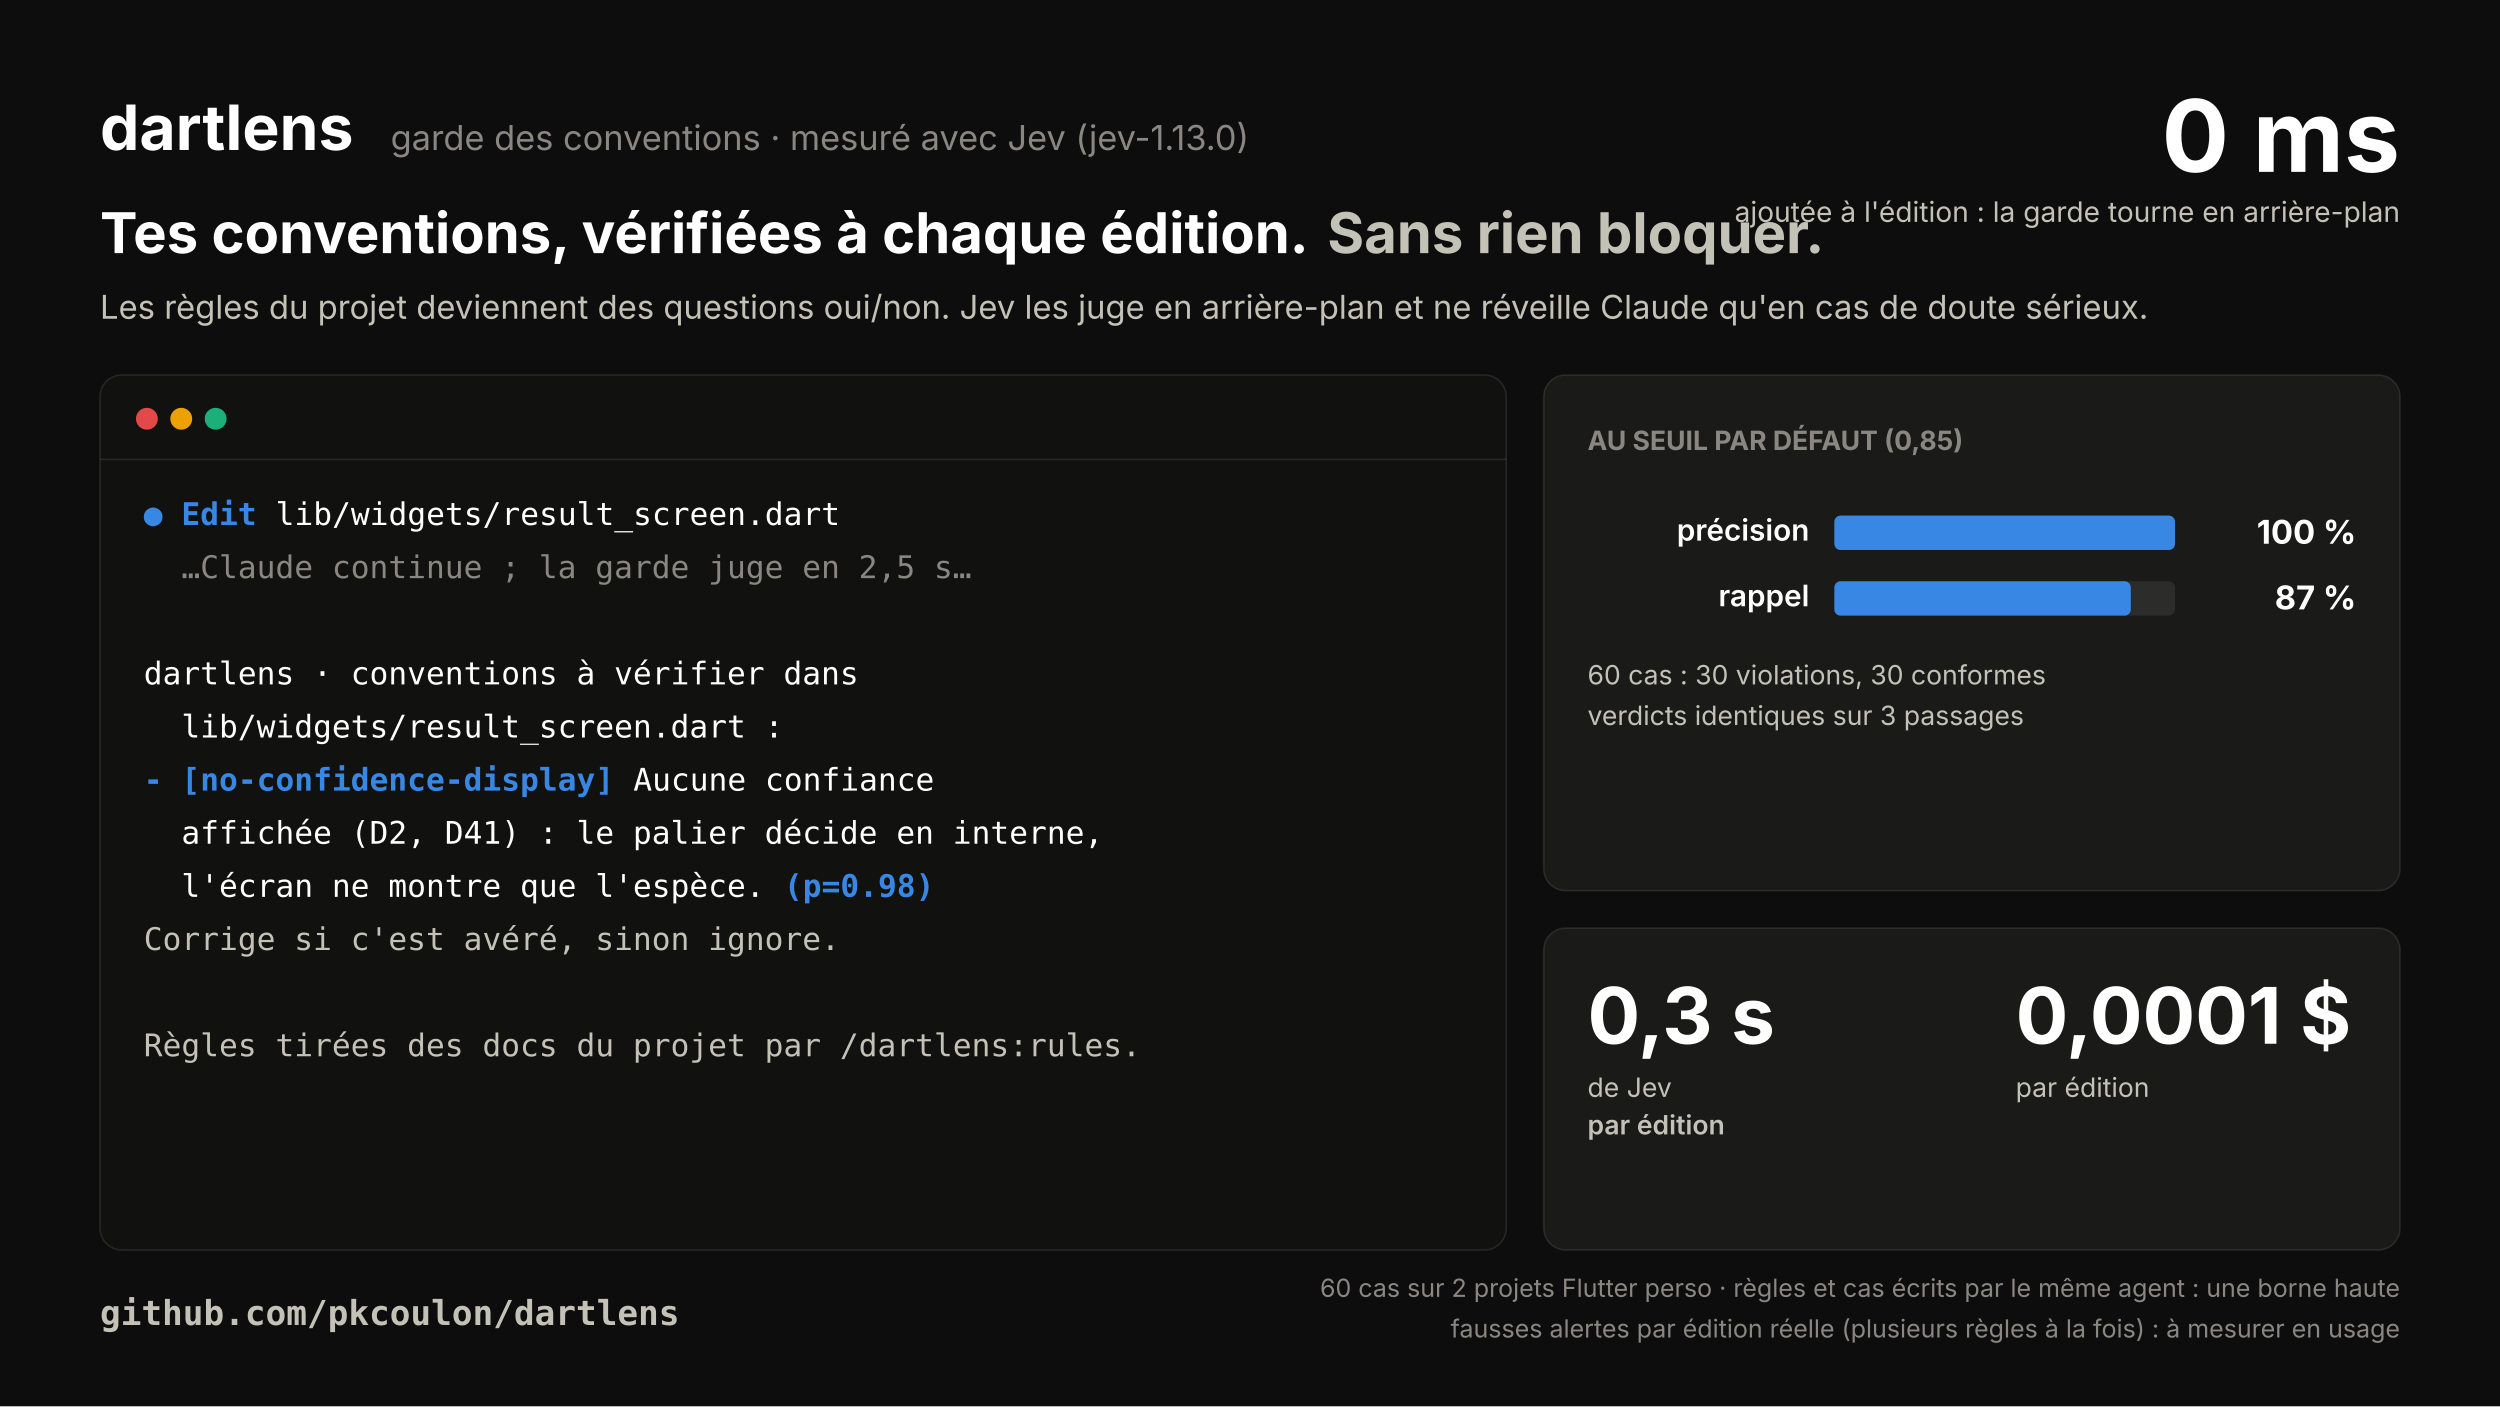
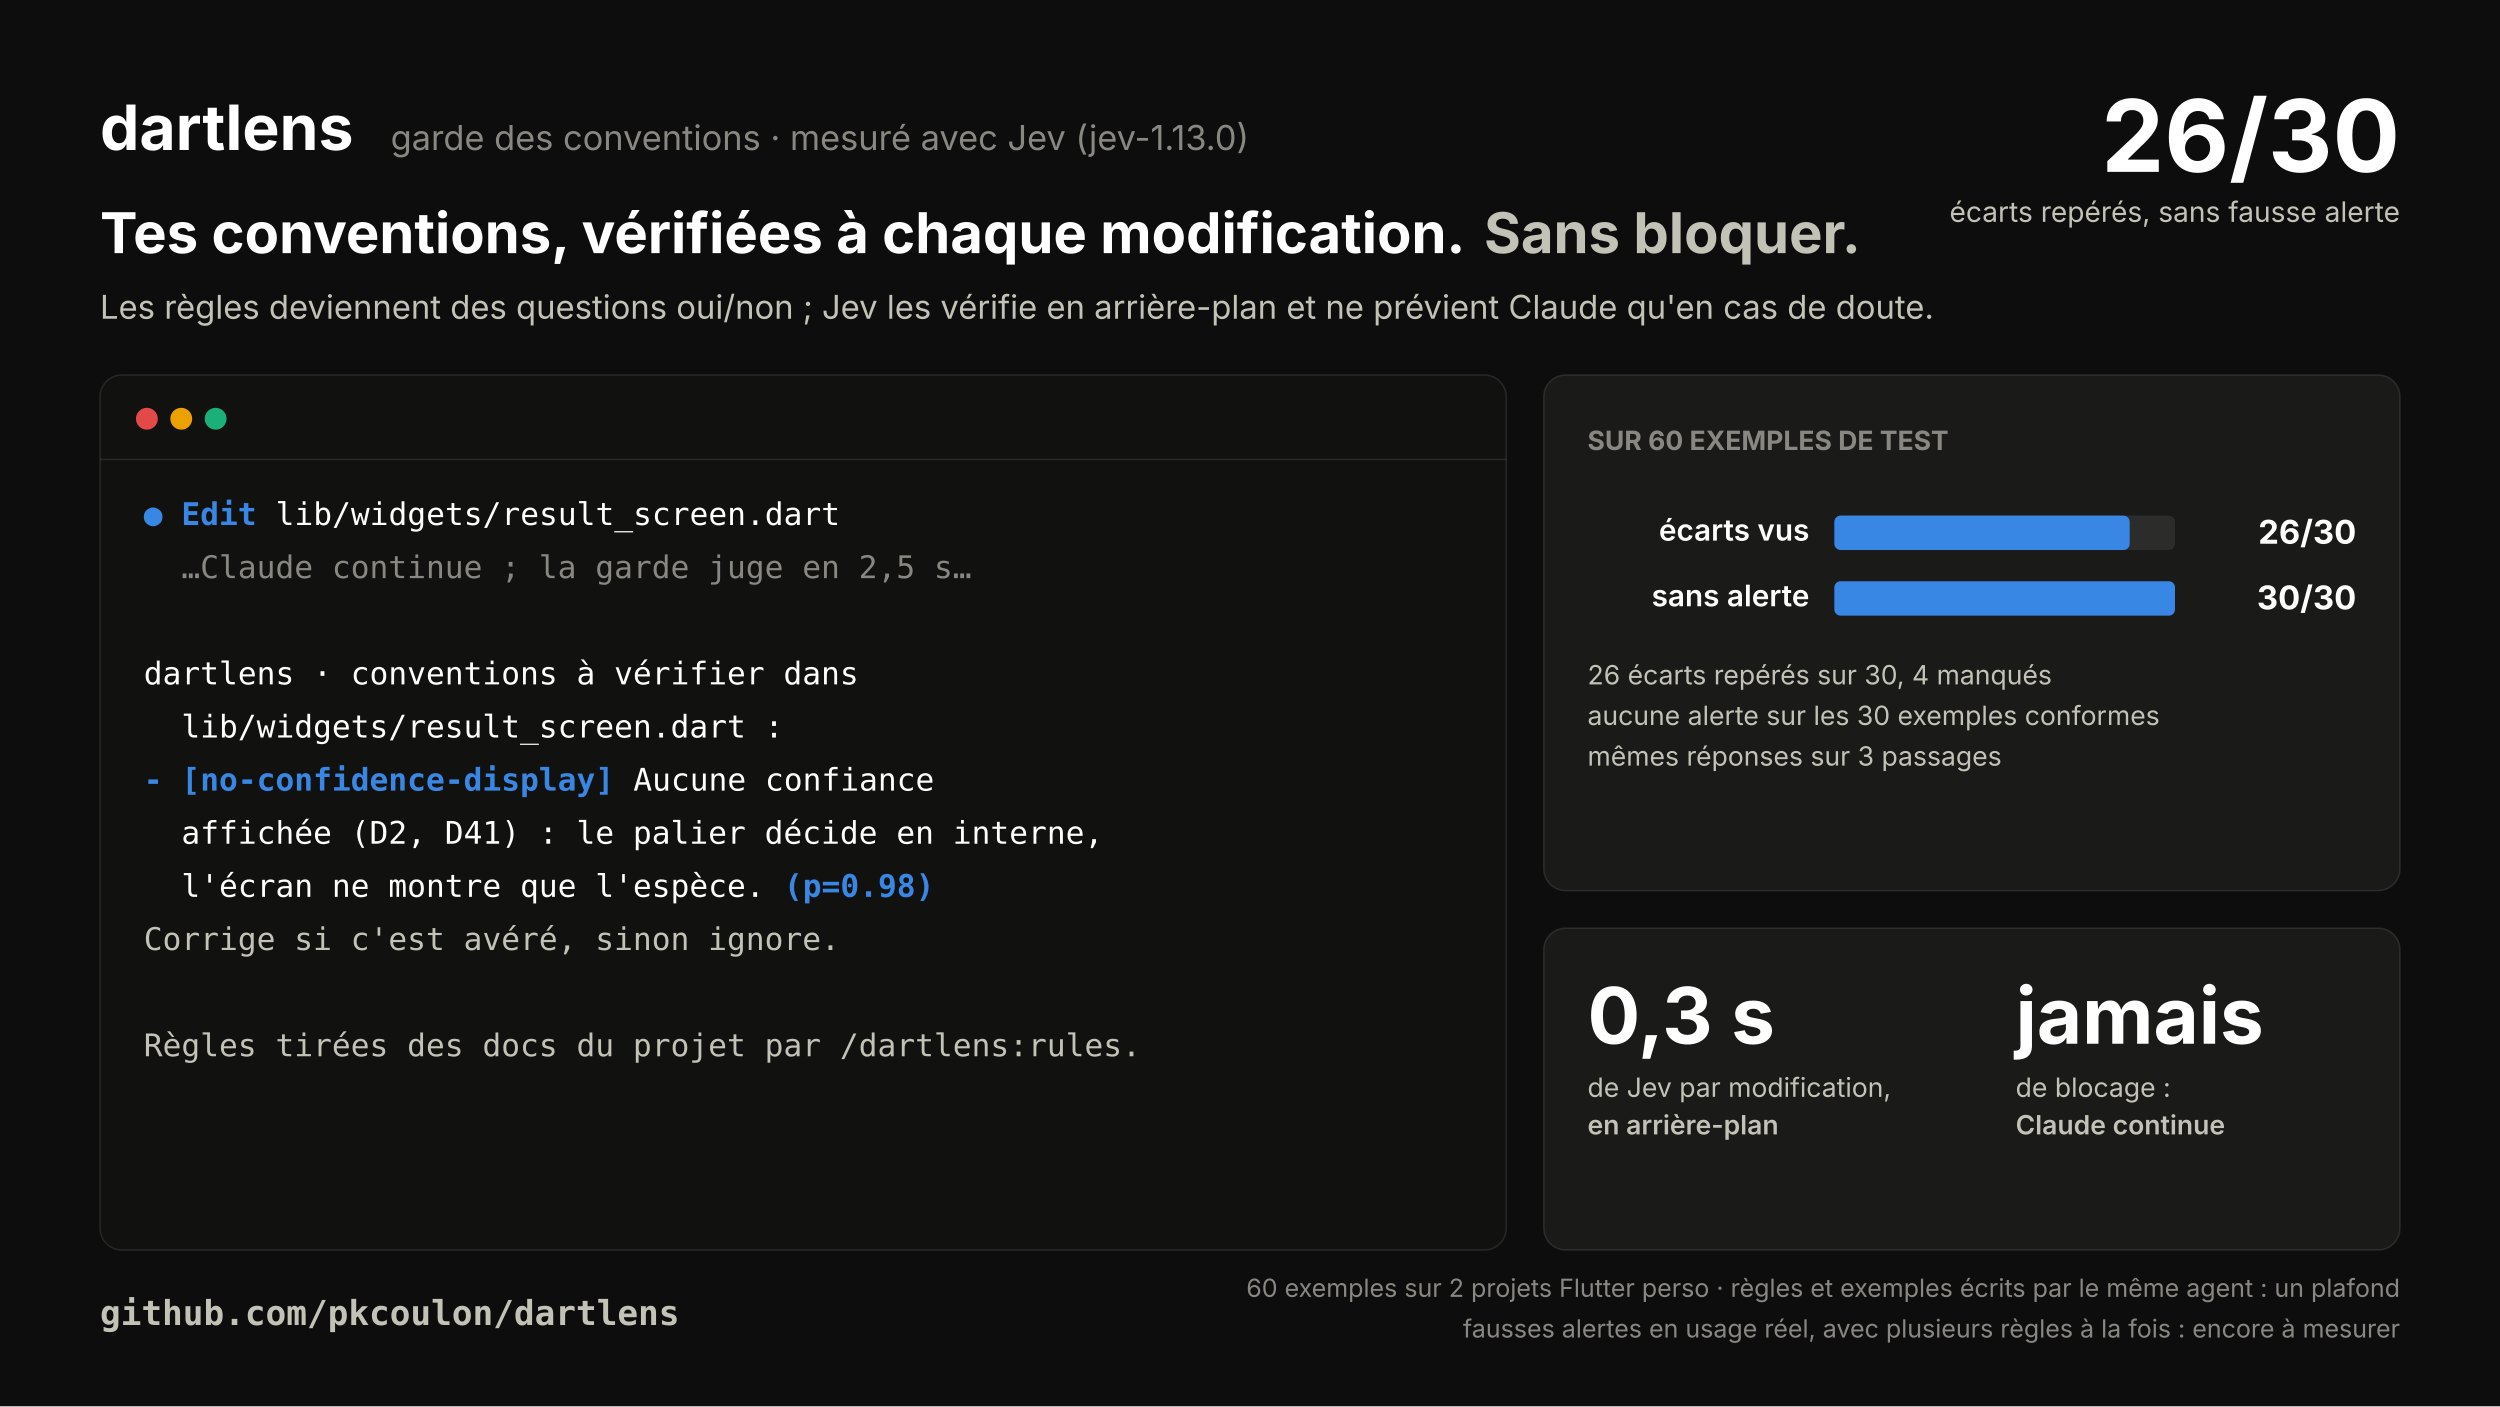
<svg xmlns="http://www.w3.org/2000/svg" width="1600" height="900" viewBox="0 0 1600 900">
  <rect width="100%" height="100%" fill="#0d0d0d" />
  <text x="64.0" y="96.0" fill="#ffffff" font-size="40" font-weight="700" text-anchor="start" font-family="system-ui, -apple-system, &quot;Segoe UI&quot;, sans-serif">dartlens</text>
  <text x="250.0" y="96.0" fill="#898781" font-size="22" font-weight="400" text-anchor="start" font-family="system-ui, -apple-system, &quot;Segoe UI&quot;, sans-serif">garde des conventions · mesuré avec Jev (jev-1.13.0)</text>
-   <text x="64" y="162" font-size="36" font-weight="700" font-family="system-ui, -apple-system, &quot;Segoe UI&quot;, sans-serif" fill="#ffffff">Tes conventions, vérifiées à chaque édition.<tspan dx="12" fill="#c3c2b7">Sans rien bloquer.</tspan>
+   <text x="64" y="162" font-size="36" font-weight="700" font-family="system-ui, -apple-system, &quot;Segoe UI&quot;, sans-serif" fill="#ffffff">Tes conventions, vérifiées à chaque modification.<tspan dx="12" fill="#c3c2b7">Sans bloquer.</tspan>
  </text>
-   <text x="64.0" y="204.0" fill="#c3c2b7" font-size="21" font-weight="400" text-anchor="start" font-family="system-ui, -apple-system, &quot;Segoe UI&quot;, sans-serif">Les règles du projet deviennent des questions oui/non. Jev les juge en arrière-plan et ne réveille Claude qu'en cas de doute sérieux.</text>
-   <text x="1536.0" y="110.0" fill="#ffffff" font-size="64" font-weight="700" text-anchor="end" font-family="system-ui, -apple-system, &quot;Segoe UI&quot;, sans-serif">0 ms</text>
-   <text x="1536.0" y="142.0" fill="#c3c2b7" font-size="18" font-weight="400" text-anchor="end" font-family="system-ui, -apple-system, &quot;Segoe UI&quot;, sans-serif">ajoutée à l'édition : la garde tourne en arrière-plan</text>
+   <text x="64.0" y="204.0" fill="#c3c2b7" font-size="21" font-weight="400" text-anchor="start" font-family="system-ui, -apple-system, &quot;Segoe UI&quot;, sans-serif">Les règles deviennent des questions oui/non ; Jev les vérifie en arrière-plan et ne prévient Claude qu'en cas de doute.</text>
+   <text x="1536.0" y="110.0" fill="#ffffff" font-size="64" font-weight="700" text-anchor="end" font-family="system-ui, -apple-system, &quot;Segoe UI&quot;, sans-serif">26/30</text>
+   <text x="1536.0" y="142.0" fill="#c3c2b7" font-size="18" font-weight="400" text-anchor="end" font-family="system-ui, -apple-system, &quot;Segoe UI&quot;, sans-serif">écarts repérés, sans fausse alerte</text>
  <rect x="64" y="240" width="900" height="560" rx="14" fill="#111110" stroke="rgba(255,255,255,0.10)" stroke-width="1" />
  <circle cx="94" cy="268" r="7" fill="#e34948" />
  <circle cx="116" cy="268" r="7" fill="#eda100" />
  <circle cx="138" cy="268" r="7" fill="#1baf7a" />
  <line x1="64" x2="964" y1="294" y2="294" stroke="rgba(255,255,255,0.10)" />
  <text x="92.0" y="336.0" fill="#3987e5" font-size="20" font-weight="600" text-anchor="start" font-family="&quot;SF Mono&quot;, Menlo, Consolas, monospace" xml:space="preserve" style="white-space:pre">● Edit </text>
  <text x="176.4" y="336.0" fill="#ffffff" font-size="20" font-weight="400" text-anchor="start" font-family="&quot;SF Mono&quot;, Menlo, Consolas, monospace" xml:space="preserve" style="white-space:pre">lib/widgets/result_screen.dart</text>
  <text x="92.0" y="370.0" fill="#898781" font-size="20" font-weight="400" text-anchor="start" font-family="&quot;SF Mono&quot;, Menlo, Consolas, monospace" xml:space="preserve" style="white-space:pre">  …Claude continue ; la garde juge en 2,5 s…</text>
  <text x="92.0" y="404.0" fill="#898781" font-size="20" font-weight="400" text-anchor="start" font-family="&quot;SF Mono&quot;, Menlo, Consolas, monospace" xml:space="preserve" style="white-space:pre" />
  <text x="92.0" y="438.0" fill="#ffffff" font-size="20" font-weight="400" text-anchor="start" font-family="&quot;SF Mono&quot;, Menlo, Consolas, monospace" xml:space="preserve" style="white-space:pre">dartlens · conventions à vérifier dans</text>
  <text x="92.0" y="472.0" fill="#ffffff" font-size="20" font-weight="400" text-anchor="start" font-family="&quot;SF Mono&quot;, Menlo, Consolas, monospace" xml:space="preserve" style="white-space:pre">  lib/widgets/result_screen.dart :</text>
  <text x="92.0" y="506.0" fill="#3987e5" font-size="20" font-weight="600" text-anchor="start" font-family="&quot;SF Mono&quot;, Menlo, Consolas, monospace" xml:space="preserve" style="white-space:pre">- [no-confidence-display] </text>
  <text x="405.3" y="506.0" fill="#ffffff" font-size="20" font-weight="400" text-anchor="start" font-family="&quot;SF Mono&quot;, Menlo, Consolas, monospace" xml:space="preserve" style="white-space:pre">Aucune confiance</text>
  <text x="92.0" y="540.0" fill="#ffffff" font-size="20" font-weight="400" text-anchor="start" font-family="&quot;SF Mono&quot;, Menlo, Consolas, monospace" xml:space="preserve" style="white-space:pre">  affichée (D2, D41) : le palier décide en interne,</text>
  <text x="92.0" y="574.0" fill="#ffffff" font-size="20" font-weight="400" text-anchor="start" font-family="&quot;SF Mono&quot;, Menlo, Consolas, monospace" xml:space="preserve" style="white-space:pre">  l'écran ne montre que l'espèce. </text>
  <text x="501.7" y="574.0" fill="#3987e5" font-size="20" font-weight="600" text-anchor="start" font-family="&quot;SF Mono&quot;, Menlo, Consolas, monospace" xml:space="preserve" style="white-space:pre">(p=0.98)</text>
  <text x="92.0" y="608.0" fill="#c3c2b7" font-size="20" font-weight="400" text-anchor="start" font-family="&quot;SF Mono&quot;, Menlo, Consolas, monospace" xml:space="preserve" style="white-space:pre">Corrige si c'est avéré, sinon ignore.</text>
  <text x="92.0" y="642.0" fill="#898781" font-size="20" font-weight="400" text-anchor="start" font-family="&quot;SF Mono&quot;, Menlo, Consolas, monospace" xml:space="preserve" style="white-space:pre" />
  <text x="92.0" y="676.0" fill="#c3c2b7" font-size="20" font-weight="400" text-anchor="start" font-family="&quot;SF Mono&quot;, Menlo, Consolas, monospace" xml:space="preserve" style="white-space:pre">Règles tirées des docs du projet par /dartlens:rules.</text>
  <rect x="988" y="240" width="548" height="330" rx="14" fill="#1a1a19" stroke="rgba(255,255,255,0.10)" stroke-width="1" />
-   <text x="1016.0" y="288.0" fill="#898781" font-size="17" font-weight="700" text-anchor="start" font-family="system-ui, -apple-system, &quot;Segoe UI&quot;, sans-serif">AU SEUIL PAR DÉFAUT (0,85)</text>
-   <text x="1158.0" y="346.0" fill="#ffffff" font-size="19" font-weight="600" text-anchor="end" font-family="system-ui, -apple-system, &quot;Segoe UI&quot;, sans-serif">précision</text>
+   <text x="1016.0" y="288.0" fill="#898781" font-size="17" font-weight="700" text-anchor="start" font-family="system-ui, -apple-system, &quot;Segoe UI&quot;, sans-serif">SUR 60 EXEMPLES DE TEST</text>
+   <text x="1158.0" y="346.0" fill="#ffffff" font-size="19" font-weight="600" text-anchor="end" font-family="system-ui, -apple-system, &quot;Segoe UI&quot;, sans-serif">écarts vus</text>
  <rect x="1174" y="330" width="218" height="22" rx="4" fill="#2c2c2a" />
-   <rect x="1174" y="330" width="218.0" height="22" rx="4" fill="#3987e5" />
-   <text x="1508.0" y="348.0" fill="#ffffff" font-size="21" font-weight="700" text-anchor="end" font-family="system-ui, -apple-system, &quot;Segoe UI&quot;, sans-serif">100 %</text>
-   <text x="1158.0" y="388.0" fill="#ffffff" font-size="19" font-weight="600" text-anchor="end" font-family="system-ui, -apple-system, &quot;Segoe UI&quot;, sans-serif">rappel</text>
+   <rect x="1174" y="330" width="189.0" height="22" rx="4" fill="#3987e5" />
+   <text x="1508.0" y="348.0" fill="#ffffff" font-size="21" font-weight="700" text-anchor="end" font-family="system-ui, -apple-system, &quot;Segoe UI&quot;, sans-serif">26/30</text>
+   <text x="1158.0" y="388.0" fill="#ffffff" font-size="19" font-weight="600" text-anchor="end" font-family="system-ui, -apple-system, &quot;Segoe UI&quot;, sans-serif">sans alerte</text>
  <rect x="1174" y="372" width="218" height="22" rx="4" fill="#2c2c2a" />
-   <rect x="1174" y="372" width="189.7" height="22" rx="4" fill="#3987e5" />
-   <text x="1508.0" y="390.0" fill="#ffffff" font-size="21" font-weight="700" text-anchor="end" font-family="system-ui, -apple-system, &quot;Segoe UI&quot;, sans-serif">87 %</text>
-   <text x="1016.0" y="438.0" fill="#c3c2b7" font-size="17" font-weight="400" text-anchor="start" font-family="system-ui, -apple-system, &quot;Segoe UI&quot;, sans-serif">60 cas : 30 violations, 30 conformes</text>
-   <text x="1016.0" y="464.0" fill="#c3c2b7" font-size="17" font-weight="400" text-anchor="start" font-family="system-ui, -apple-system, &quot;Segoe UI&quot;, sans-serif">verdicts identiques sur 3 passages</text>
+   <rect x="1174" y="372" width="218.0" height="22" rx="4" fill="#3987e5" />
+   <text x="1508.0" y="390.0" fill="#ffffff" font-size="21" font-weight="700" text-anchor="end" font-family="system-ui, -apple-system, &quot;Segoe UI&quot;, sans-serif">30/30</text>
+   <text x="1016.0" y="438.0" fill="#c3c2b7" font-size="17" font-weight="400" text-anchor="start" font-family="system-ui, -apple-system, &quot;Segoe UI&quot;, sans-serif">26 écarts repérés sur 30, 4 manqués</text>
+   <text x="1016.0" y="464.0" fill="#c3c2b7" font-size="17" font-weight="400" text-anchor="start" font-family="system-ui, -apple-system, &quot;Segoe UI&quot;, sans-serif">aucune alerte sur les 30 exemples conformes</text>
+   <text x="1016.0" y="490.0" fill="#c3c2b7" font-size="17" font-weight="400" text-anchor="start" font-family="system-ui, -apple-system, &quot;Segoe UI&quot;, sans-serif">mêmes réponses sur 3 passages</text>
  <rect x="988" y="594" width="548" height="206" rx="14" fill="#1a1a19" stroke="rgba(255,255,255,0.10)" stroke-width="1" />
  <text x="1016.0" y="668.0" fill="#ffffff" font-size="50" font-weight="700" text-anchor="start" font-family="system-ui, -apple-system, &quot;Segoe UI&quot;, sans-serif">0,3 s</text>
-   <text x="1016.0" y="702.0" fill="#c3c2b7" font-size="17" font-weight="400" text-anchor="start" font-family="system-ui, -apple-system, &quot;Segoe UI&quot;, sans-serif">de Jev</text>
-   <text x="1016.0" y="726.0" fill="#c3c2b7" font-size="17" font-weight="600" text-anchor="start" font-family="system-ui, -apple-system, &quot;Segoe UI&quot;, sans-serif">par édition</text>
-   <text x="1290.0" y="668.0" fill="#ffffff" font-size="50" font-weight="700" text-anchor="start" font-family="system-ui, -apple-system, &quot;Segoe UI&quot;, sans-serif">0,0001 $</text>
-   <text x="1290.0" y="702.0" fill="#c3c2b7" font-size="17" font-weight="400" text-anchor="start" font-family="system-ui, -apple-system, &quot;Segoe UI&quot;, sans-serif">par édition</text>
+   <text x="1016.0" y="702.0" fill="#c3c2b7" font-size="17" font-weight="400" text-anchor="start" font-family="system-ui, -apple-system, &quot;Segoe UI&quot;, sans-serif">de Jev par modification,</text>
+   <text x="1016.0" y="726.0" fill="#c3c2b7" font-size="17" font-weight="600" text-anchor="start" font-family="system-ui, -apple-system, &quot;Segoe UI&quot;, sans-serif">en arrière-plan</text>
+   <text x="1290.0" y="668.0" fill="#ffffff" font-size="50" font-weight="700" text-anchor="start" font-family="system-ui, -apple-system, &quot;Segoe UI&quot;, sans-serif">jamais</text>
+   <text x="1290.0" y="702.0" fill="#c3c2b7" font-size="17" font-weight="400" text-anchor="start" font-family="system-ui, -apple-system, &quot;Segoe UI&quot;, sans-serif">de blocage :</text>
+   <text x="1290.0" y="726.0" fill="#c3c2b7" font-size="17" font-weight="600" text-anchor="start" font-family="system-ui, -apple-system, &quot;Segoe UI&quot;, sans-serif">Claude continue</text>
  <text x="64.0" y="848.0" fill="#c3c2b7" font-size="22" font-weight="600" text-anchor="start" font-family="&quot;SF Mono&quot;, Menlo, Consolas, monospace">github.com/pkcoulon/dartlens</text>
-   <text x="1536.0" y="830.0" fill="#898781" font-size="16" font-weight="400" text-anchor="end" font-family="system-ui, -apple-system, &quot;Segoe UI&quot;, sans-serif">60 cas sur 2 projets Flutter perso · règles et cas écrits par le même agent : une borne haute</text>
-   <text x="1536.0" y="856.0" fill="#898781" font-size="16" font-weight="400" text-anchor="end" font-family="system-ui, -apple-system, &quot;Segoe UI&quot;, sans-serif">fausses alertes par édition réelle (plusieurs règles à la fois) : à mesurer en usage</text>
+   <text x="1536.0" y="830.0" fill="#898781" font-size="16" font-weight="400" text-anchor="end" font-family="system-ui, -apple-system, &quot;Segoe UI&quot;, sans-serif">60 exemples sur 2 projets Flutter perso · règles et exemples écrits par le même agent : un plafond</text>
+   <text x="1536.0" y="856.0" fill="#898781" font-size="16" font-weight="400" text-anchor="end" font-family="system-ui, -apple-system, &quot;Segoe UI&quot;, sans-serif">fausses alertes en usage réel, avec plusieurs règles à la fois : encore à mesurer</text>
</svg>
